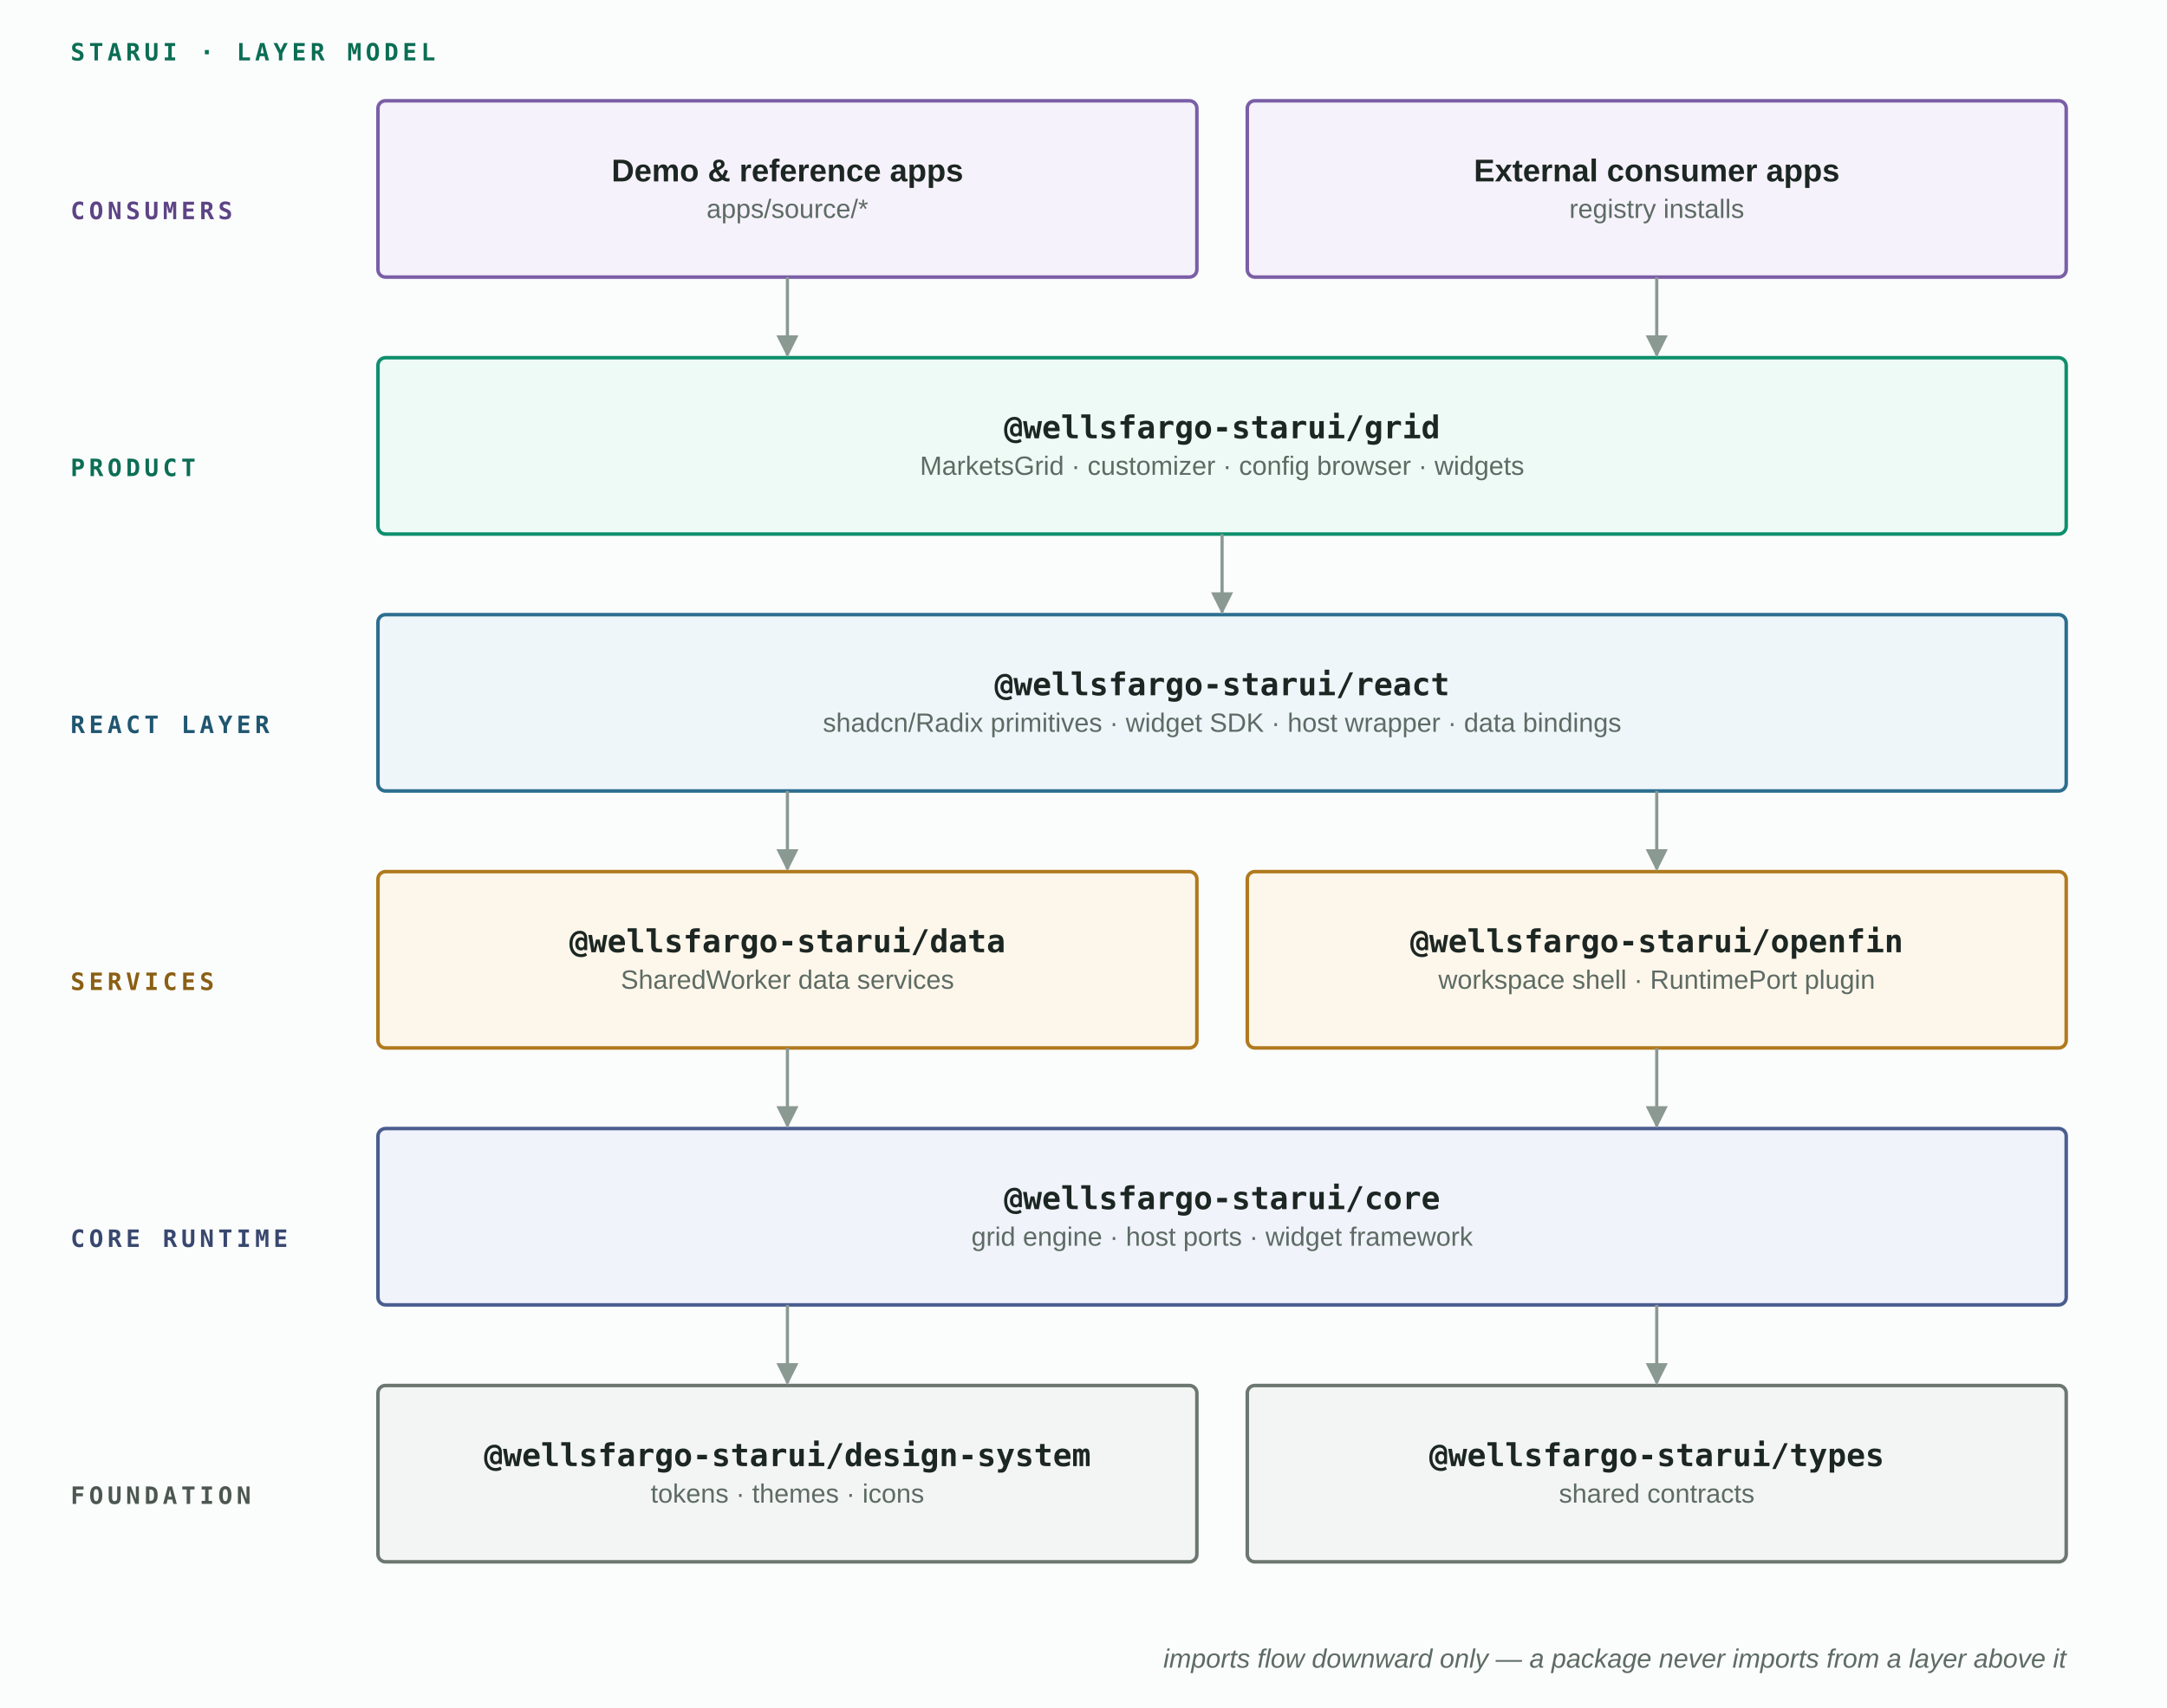
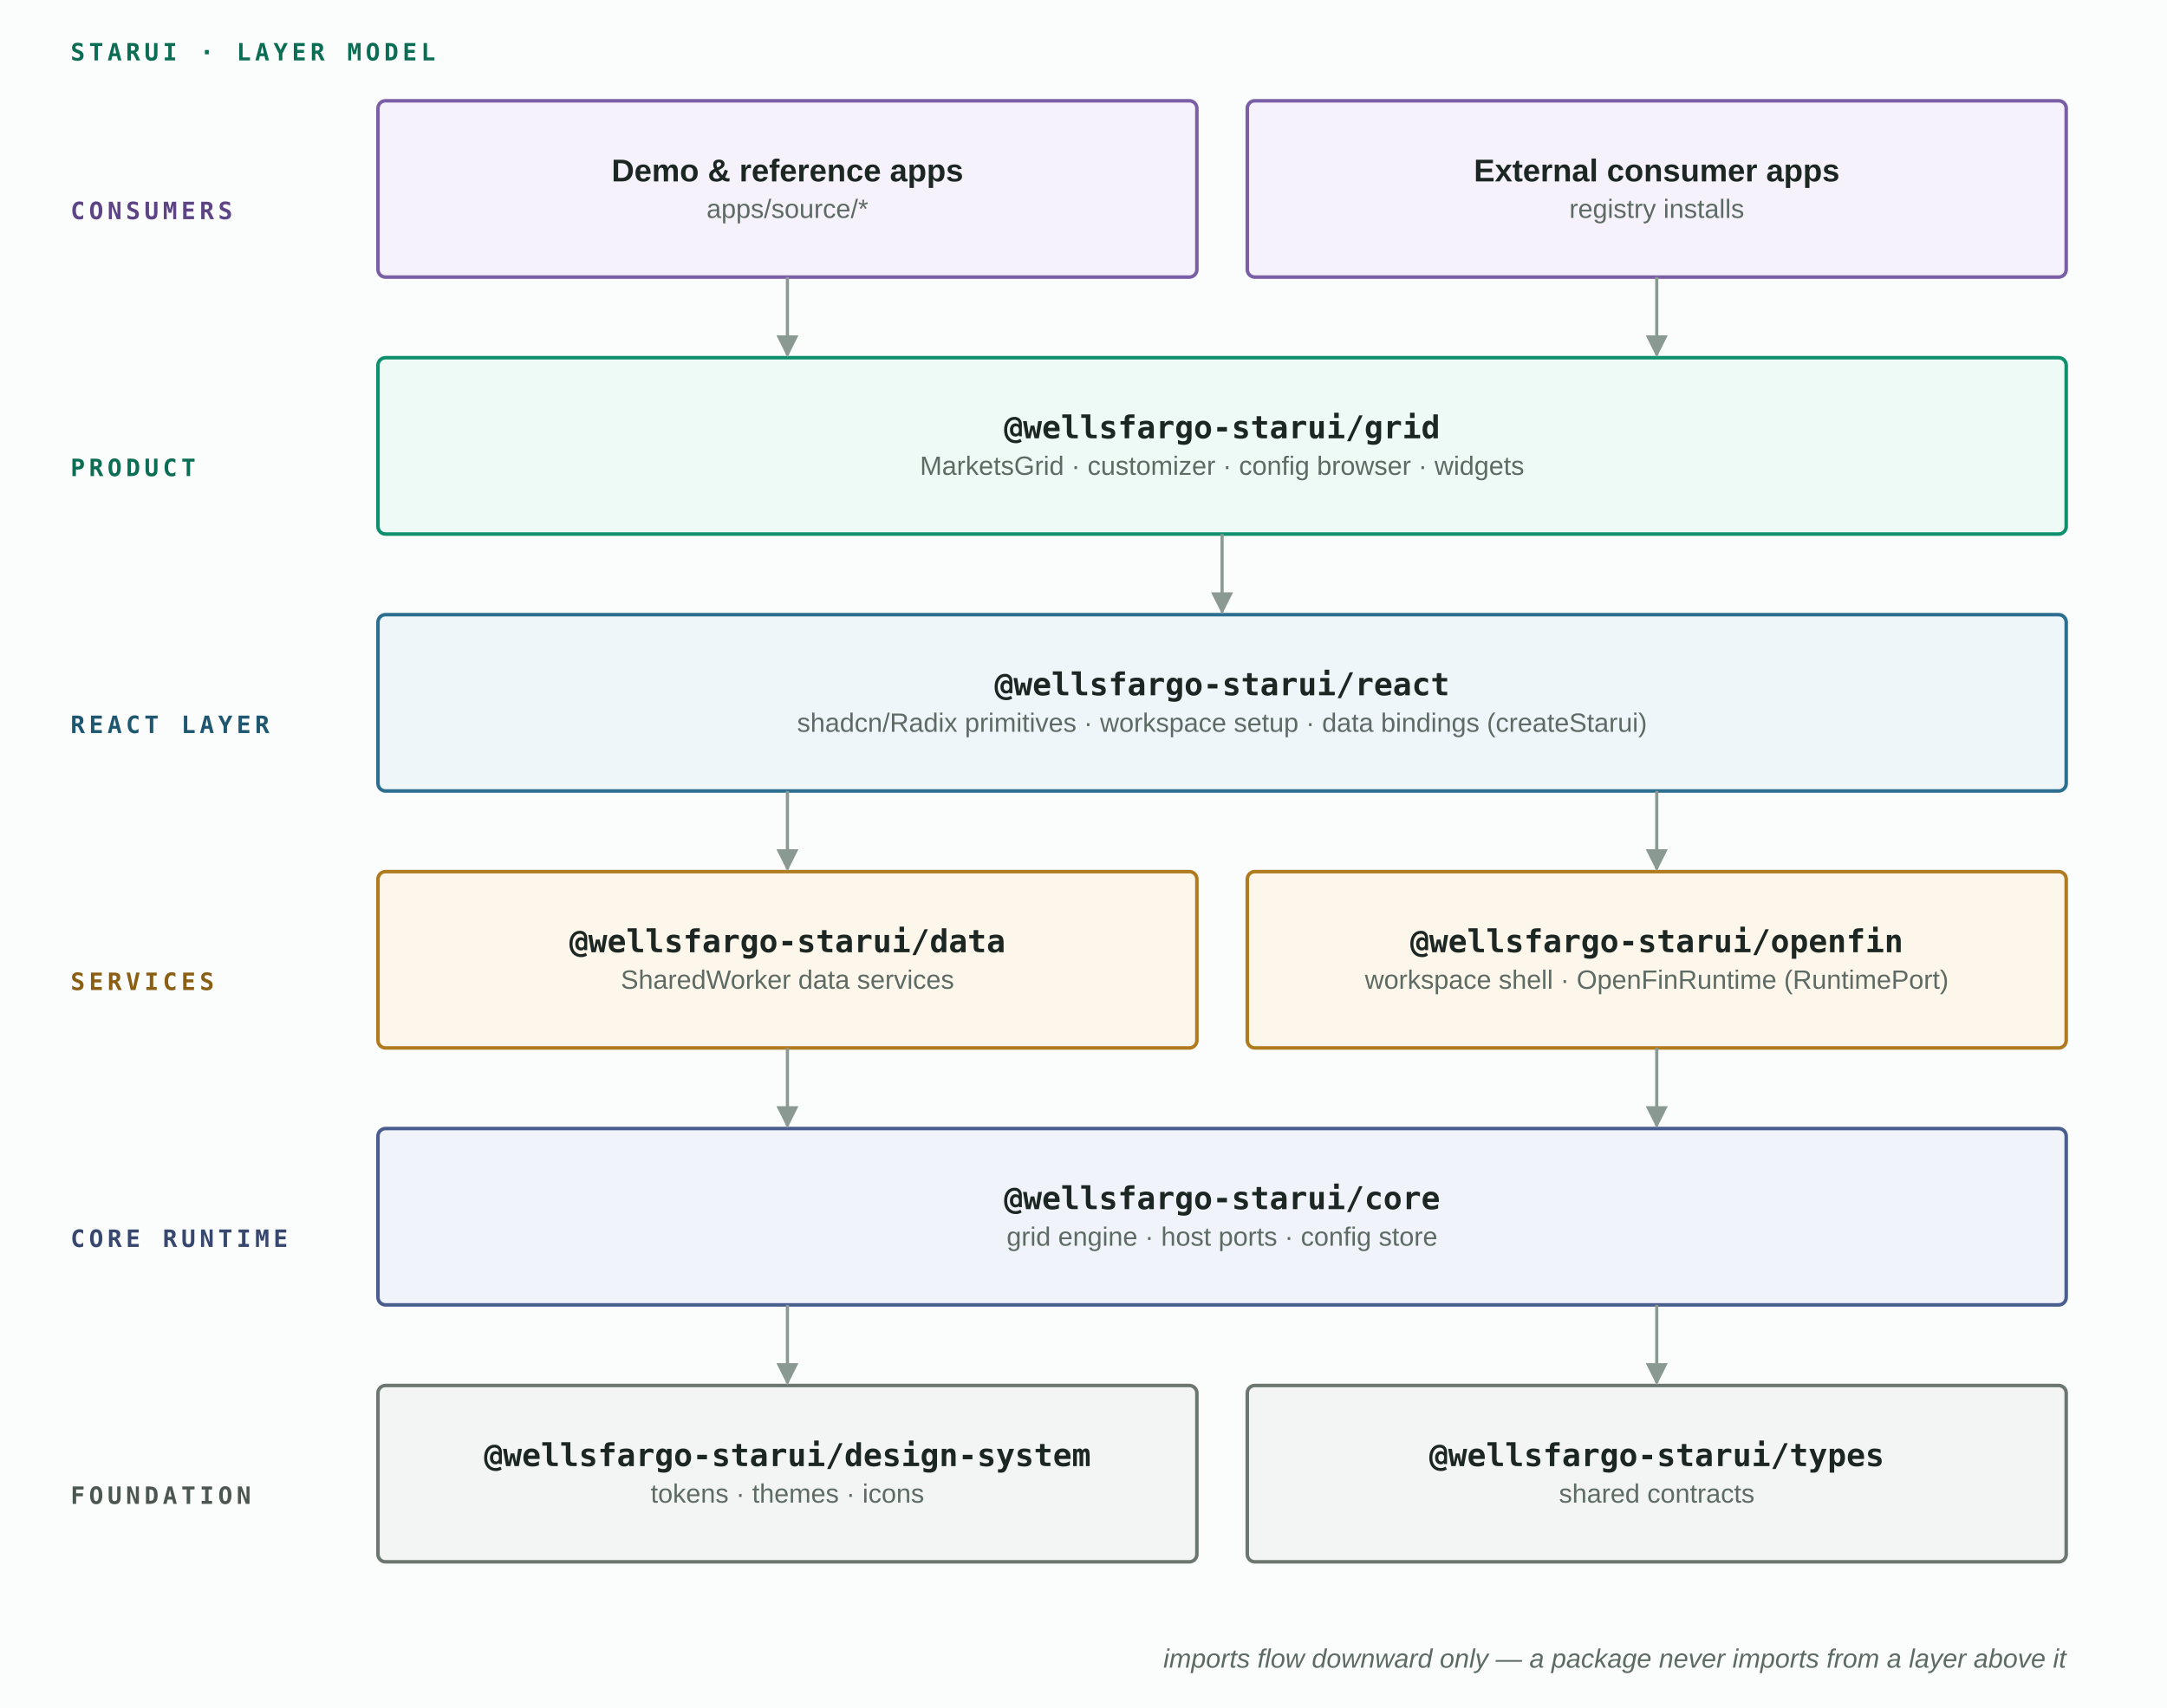
<svg xmlns="http://www.w3.org/2000/svg" viewBox="0 0 860 678" font-family="-apple-system, 'Segoe UI', 'Helvetica Neue', Arial, sans-serif" role="img" aria-label="StarUI layer model">
  <defs>
    <marker id="arr" viewBox="0 0 10 10" refX="9" refY="5" markerWidth="7" markerHeight="7" orient="auto-start-reverse">
      <path d="M0,0 L10,5 L0,10 z" fill="#8a9992" />
    </marker>
    <marker id="arrAccent" viewBox="0 0 10 10" refX="9" refY="5" markerWidth="7" markerHeight="7" orient="auto-start-reverse">
      <path d="M0,0 L10,5 L0,10 z" fill="#0e8f6d" />
    </marker>
  </defs>
  <rect width="860" height="678" fill="#fbfcfc" />
  <text x="28" y="87" font-size="9.5" font-weight="700" letter-spacing="1.6" fill="#5d4485" font-family="ui-monospace, 'SF Mono', Menlo, Consolas, monospace">CONSUMERS</text>
  <rect x="150" y="40" width="325" height="70" rx="3" fill="#f6f2fb" stroke="#7a5ea6" stroke-width="1.4" />
  <text x="312.5" y="72" text-anchor="middle" font-size="12.5" font-weight="650" fill="#1c2622">Demo &amp; reference apps</text>
  <text x="312.5" y="86.5" text-anchor="middle" font-size="10.5" fill="#5d6b64">apps/source/*</text>
  <rect x="495" y="40" width="325" height="70" rx="3" fill="#f6f2fb" stroke="#7a5ea6" stroke-width="1.4" />
  <text x="657.5" y="72" text-anchor="middle" font-size="12.5" font-weight="650" fill="#1c2622">External consumer apps</text>
  <text x="657.5" y="86.5" text-anchor="middle" font-size="10.5" fill="#5d6b64">registry installs</text>
  <text x="28" y="189" font-size="9.5" font-weight="700" letter-spacing="1.6" fill="#0b6e54" font-family="ui-monospace, 'SF Mono', Menlo, Consolas, monospace">PRODUCT</text>
  <rect x="150" y="142" width="670" height="70" rx="3" fill="#eefaf5" stroke="#0e8f6d" stroke-width="1.4" />
  <text x="485" y="174" text-anchor="middle" font-size="12.5" font-weight="650" fill="#1c2622" font-family="ui-monospace, 'SF Mono', Menlo, Consolas, monospace">@wellsfargo-starui/grid</text>
  <text x="485" y="188.5" text-anchor="middle" font-size="10.5" fill="#5d6b64">MarketsGrid · customizer · config browser · widgets</text>
  <text x="28" y="291" font-size="9.5" font-weight="700" letter-spacing="1.6" fill="#1f5670" font-family="ui-monospace, 'SF Mono', Menlo, Consolas, monospace">REACT LAYER</text>
  <rect x="150" y="244" width="670" height="70" rx="3" fill="#eef6fa" stroke="#2c6e8f" stroke-width="1.4" />
  <text x="485" y="276" text-anchor="middle" font-size="12.5" font-weight="650" fill="#1c2622" font-family="ui-monospace, 'SF Mono', Menlo, Consolas, monospace">@wellsfargo-starui/react</text>
-   <text x="485" y="290.5" text-anchor="middle" font-size="10.5" fill="#5d6b64">shadcn/Radix primitives · widget SDK · host wrapper · data bindings</text>
+   <text x="485" y="290.5" text-anchor="middle" font-size="10.5" fill="#5d6b64">shadcn/Radix primitives · workspace setup · data bindings (createStarui)</text>
  <text x="28" y="393" font-size="9.5" font-weight="700" letter-spacing="1.6" fill="#8a5f14" font-family="ui-monospace, 'SF Mono', Menlo, Consolas, monospace">SERVICES</text>
  <rect x="150" y="346" width="325" height="70" rx="3" fill="#fdf6ea" stroke="#b07a1e" stroke-width="1.4" />
  <text x="312.5" y="378" text-anchor="middle" font-size="12.5" font-weight="650" fill="#1c2622" font-family="ui-monospace, 'SF Mono', Menlo, Consolas, monospace">@wellsfargo-starui/data</text>
  <text x="312.5" y="392.5" text-anchor="middle" font-size="10.5" fill="#5d6b64">SharedWorker data services</text>
  <rect x="495" y="346" width="325" height="70" rx="3" fill="#fdf6ea" stroke="#b07a1e" stroke-width="1.4" />
  <text x="657.5" y="378" text-anchor="middle" font-size="12.5" font-weight="650" fill="#1c2622" font-family="ui-monospace, 'SF Mono', Menlo, Consolas, monospace">@wellsfargo-starui/openfin</text>
-   <text x="657.5" y="392.5" text-anchor="middle" font-size="10.5" fill="#5d6b64">workspace shell · RuntimePort plugin</text>
+   <text x="657.5" y="392.5" text-anchor="middle" font-size="10.5" fill="#5d6b64">workspace shell · OpenFinRuntime (RuntimePort)</text>
  <text x="28" y="495" font-size="9.5" font-weight="700" letter-spacing="1.6" fill="#38476e" font-family="ui-monospace, 'SF Mono', Menlo, Consolas, monospace">CORE RUNTIME</text>
  <rect x="150" y="448" width="670" height="70" rx="3" fill="#f0f3fa" stroke="#4a5d8f" stroke-width="1.4" />
  <text x="485" y="480" text-anchor="middle" font-size="12.5" font-weight="650" fill="#1c2622" font-family="ui-monospace, 'SF Mono', Menlo, Consolas, monospace">@wellsfargo-starui/core</text>
-   <text x="485" y="494.5" text-anchor="middle" font-size="10.5" fill="#5d6b64">grid engine · host ports · widget framework</text>
+   <text x="485" y="494.5" text-anchor="middle" font-size="10.5" fill="#5d6b64">grid engine · host ports · config store</text>
  <text x="28" y="597" font-size="9.5" font-weight="700" letter-spacing="1.6" fill="#4d5751" font-family="ui-monospace, 'SF Mono', Menlo, Consolas, monospace">FOUNDATION</text>
  <rect x="150" y="550" width="325" height="70" rx="3" fill="#f3f5f4" stroke="#6b7770" stroke-width="1.4" />
  <text x="312.5" y="582" text-anchor="middle" font-size="12.5" font-weight="650" fill="#1c2622" font-family="ui-monospace, 'SF Mono', Menlo, Consolas, monospace">@wellsfargo-starui/design-system</text>
  <text x="312.5" y="596.5" text-anchor="middle" font-size="10.5" fill="#5d6b64">tokens · themes · icons</text>
  <rect x="495" y="550" width="325" height="70" rx="3" fill="#f3f5f4" stroke="#6b7770" stroke-width="1.4" />
  <text x="657.5" y="582" text-anchor="middle" font-size="12.5" font-weight="650" fill="#1c2622" font-family="ui-monospace, 'SF Mono', Menlo, Consolas, monospace">@wellsfargo-starui/types</text>
  <text x="657.5" y="596.5" text-anchor="middle" font-size="10.5" fill="#5d6b64">shared contracts</text>
  <path d="M312.5,110 L312.5,141" fill="none" stroke="#8a9992" stroke-width="1.25" marker-end="url(#arr)" />
  <path d="M657.5,110 L657.5,141" fill="none" stroke="#8a9992" stroke-width="1.25" marker-end="url(#arr)" />
  <path d="M485,212 L485,243" fill="none" stroke="#8a9992" stroke-width="1.25" marker-end="url(#arr)" />
  <path d="M312.5,314 L312.5,345" fill="none" stroke="#8a9992" stroke-width="1.25" marker-end="url(#arr)" />
  <path d="M657.5,314 L657.5,345" fill="none" stroke="#8a9992" stroke-width="1.25" marker-end="url(#arr)" />
  <path d="M312.5,416 L312.5,447" fill="none" stroke="#8a9992" stroke-width="1.25" marker-end="url(#arr)" />
  <path d="M657.5,416 L657.5,447" fill="none" stroke="#8a9992" stroke-width="1.25" marker-end="url(#arr)" />
  <path d="M312.5,518 L312.5,549" fill="none" stroke="#8a9992" stroke-width="1.25" marker-end="url(#arr)" />
  <path d="M657.5,518 L657.5,549" fill="none" stroke="#8a9992" stroke-width="1.25" marker-end="url(#arr)" />
  <text x="820" y="662" text-anchor="end" font-size="10.5" fill="#5d6b64" font-style="italic">imports flow downward only — a package never imports from a layer above it</text>
  <text x="28" y="24" font-size="9.5" font-weight="700" letter-spacing="1.6" fill="#0b6e54" font-family="ui-monospace, 'SF Mono', Menlo, Consolas, monospace">STARUI · LAYER MODEL</text>
</svg>
